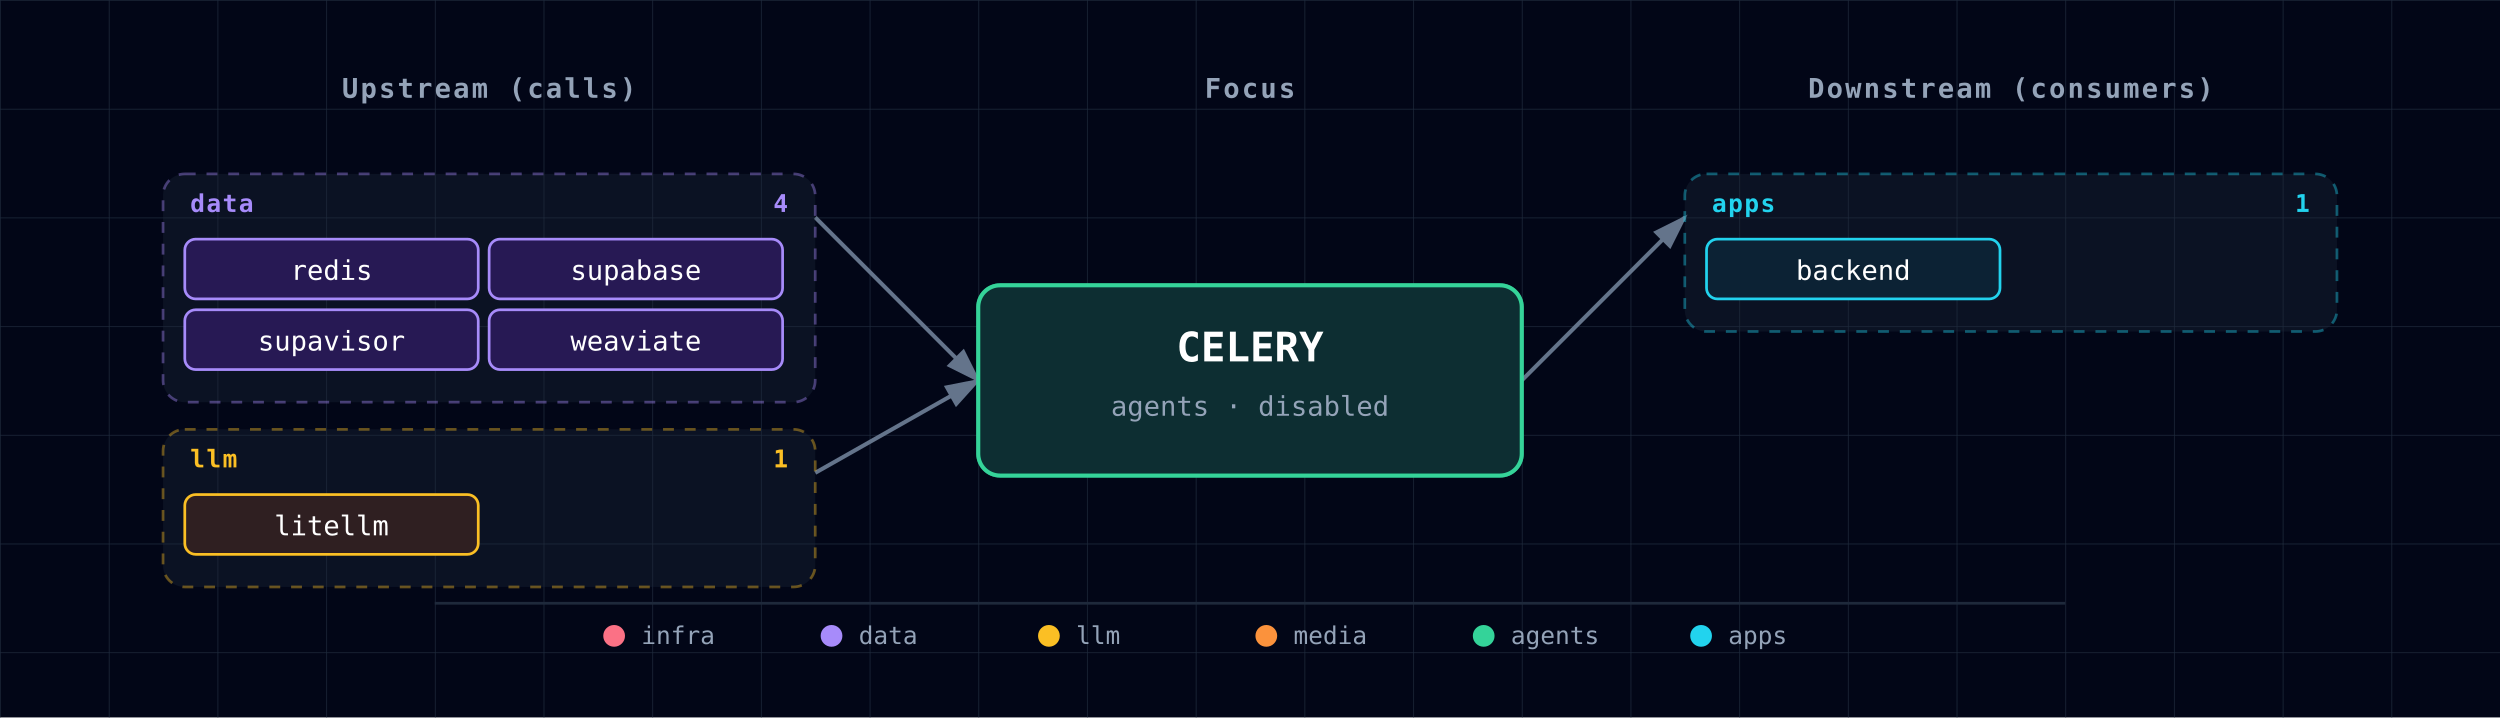
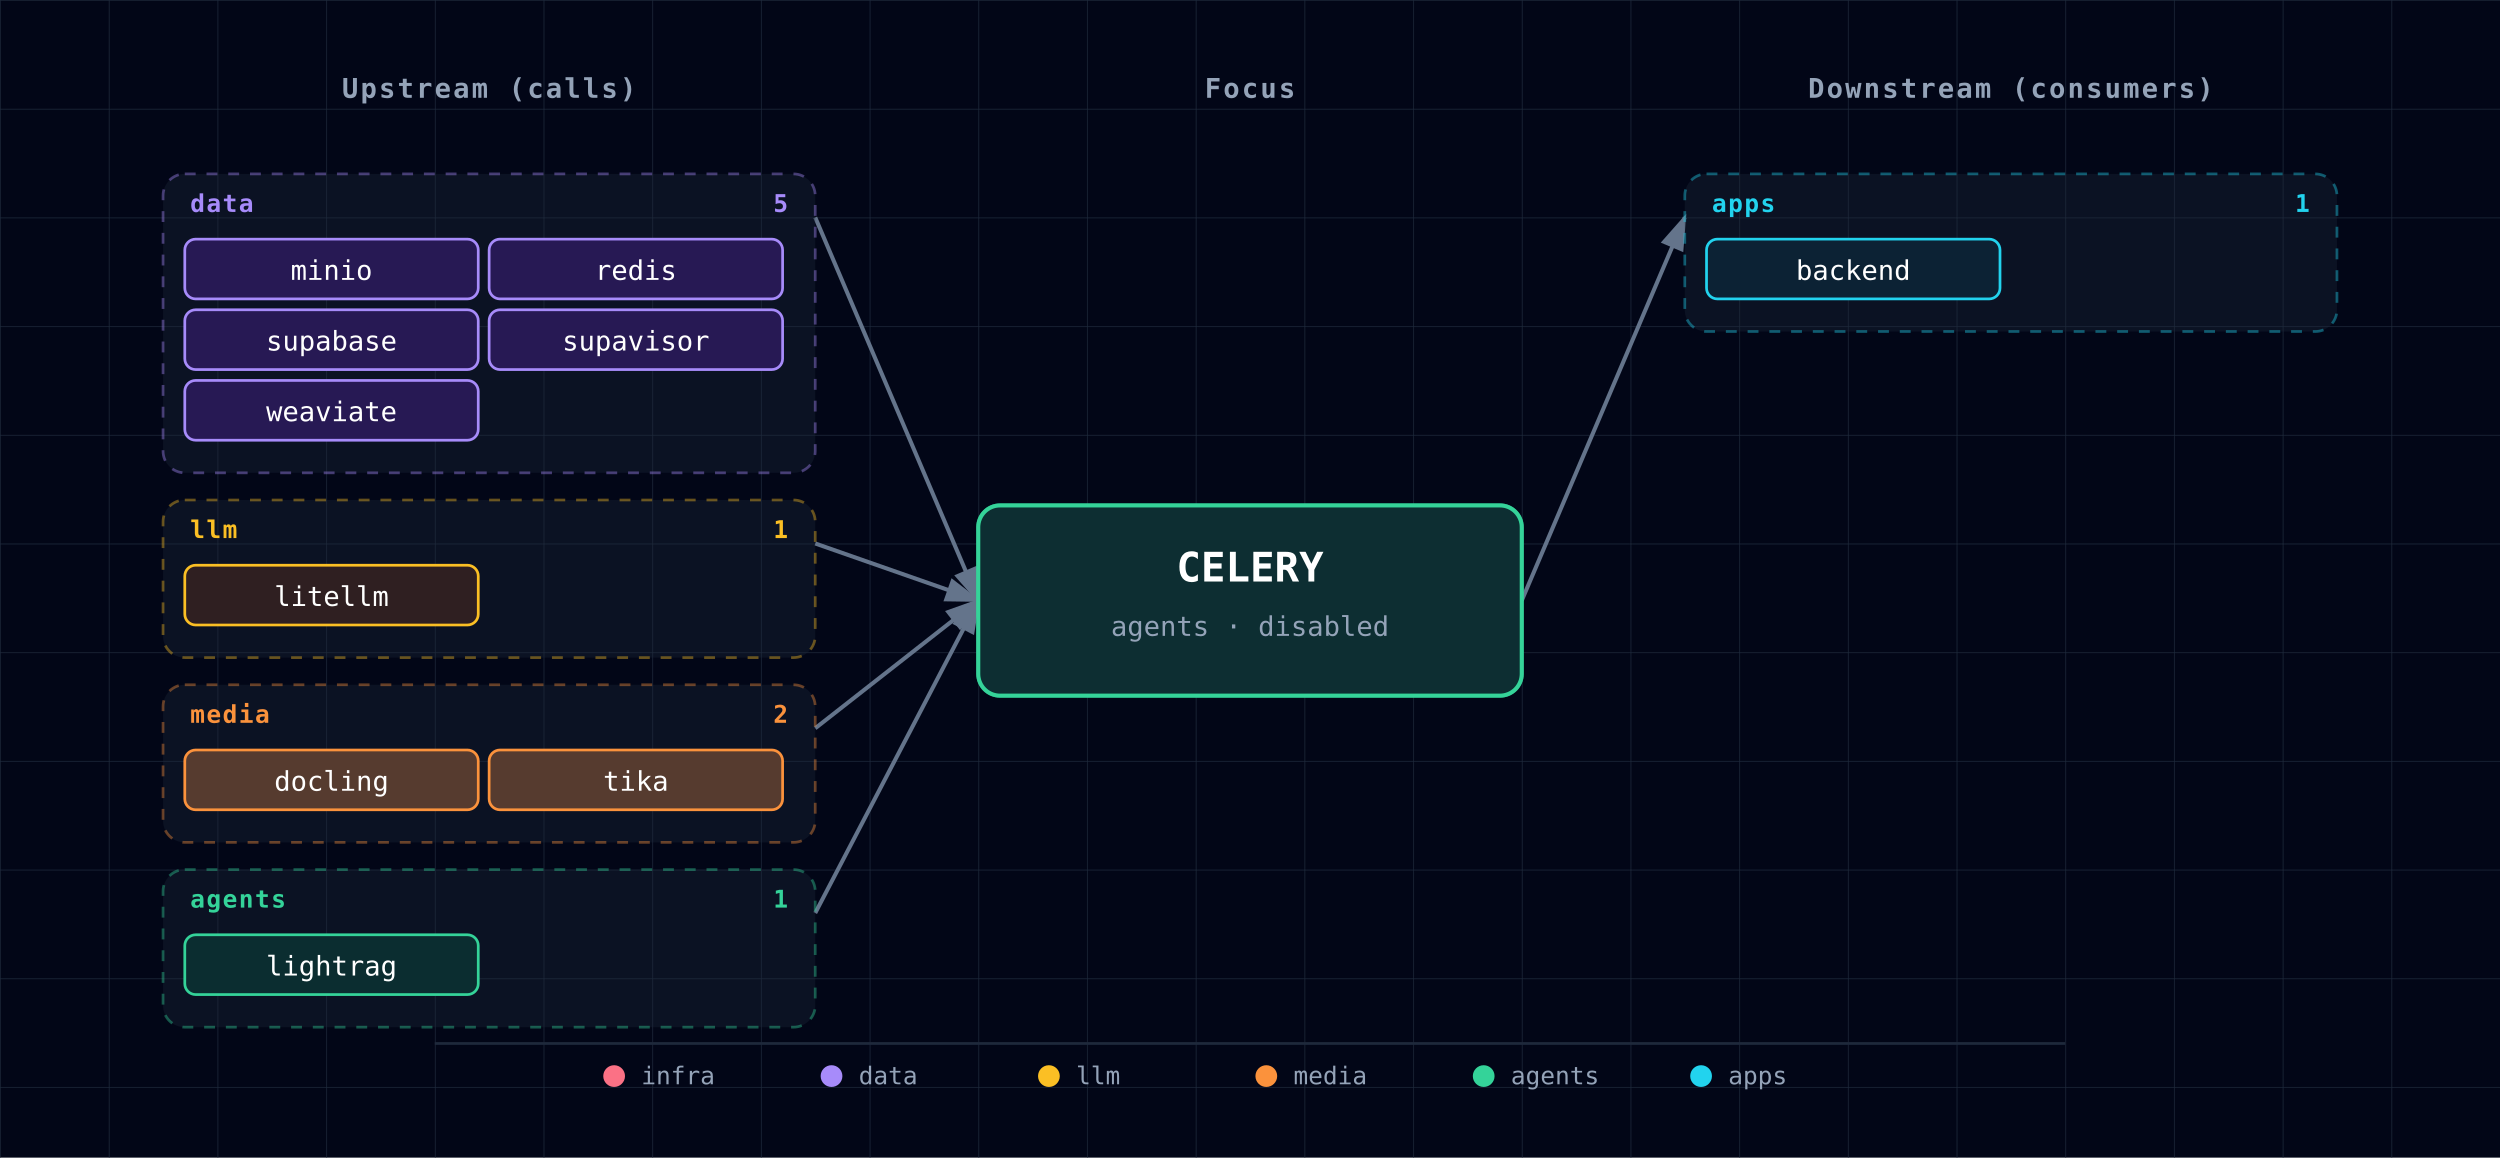
- <svg xmlns="http://www.w3.org/2000/svg" viewBox="0 0 920 264" font-family="'JetBrains Mono', 'Fira Code', Menlo, Consolas, monospace">
+ <svg xmlns="http://www.w3.org/2000/svg" viewBox="0 0 920 426" font-family="'JetBrains Mono', 'Fira Code', Menlo, Consolas, monospace">
  <defs>
    <pattern id="grid" width="40" height="40" patternUnits="userSpaceOnUse">
      <path d="M 40 0 L 0 0 0 40" fill="none" stroke="#1e293b" stroke-width="0.5" />
    </pattern>
    <marker id="arrowhead" markerWidth="9" markerHeight="6" refX="8" refY="3" orient="auto">
      <polygon points="0 0, 9 3, 0 6" fill="#64748b" />
    </marker>
    <filter id="focus-glow" x="-50%" y="-50%" width="200%" height="200%">
      <feGaussianBlur in="SourceAlpha" stdDeviation="6" />
      <feFlood flood-color="#34d399" flood-opacity="0.6" />
      <feComposite in2="SourceAlpha" operator="in" />
      <feMerge>
        <feMergeNode />
        <feMergeNode in="SourceGraphic" />
      </feMerge>
    </filter>
  </defs>
-   <rect width="920" height="264" fill="#020617" />
-   <rect width="920" height="264" fill="url(#grid)" />
+   <rect width="920" height="426" fill="#020617" />
+   <rect width="920" height="426" fill="url(#grid)" />
  <text x="180" y="36" fill="#94a3b8" font-size="10" font-weight="600" text-anchor="middle" letter-spacing="0.08em">Upstream (calls)</text>
  <text x="460" y="36" fill="#94a3b8" font-size="10" font-weight="600" text-anchor="middle" letter-spacing="0.08em">Focus</text>
  <text x="740" y="36" fill="#94a3b8" font-size="10" font-weight="600" text-anchor="middle" letter-spacing="0.08em">Downstream (consumers)</text>
-   <line x1="300" y1="80" x2="360" y2="140" stroke="#64748b" stroke-width="1.5" marker-end="url(#arrowhead)" />
-   <line x1="300" y1="174" x2="360" y2="140" stroke="#64748b" stroke-width="1.5" marker-end="url(#arrowhead)" />
-   <line x1="560" y1="140" x2="620" y2="80" stroke="#64748b" stroke-width="1.5" marker-end="url(#arrowhead)" />
+   <line x1="300" y1="80" x2="360" y2="221" stroke="#64748b" stroke-width="1.5" marker-end="url(#arrowhead)" />
+   <line x1="300" y1="200" x2="360" y2="221" stroke="#64748b" stroke-width="1.5" marker-end="url(#arrowhead)" />
+   <line x1="300" y1="268" x2="360" y2="221" stroke="#64748b" stroke-width="1.5" marker-end="url(#arrowhead)" />
+   <line x1="300" y1="336" x2="360" y2="221" stroke="#64748b" stroke-width="1.5" marker-end="url(#arrowhead)" />
+   <line x1="560" y1="221" x2="620" y2="80" stroke="#64748b" stroke-width="1.5" marker-end="url(#arrowhead)" />
  <g>
    <g class="cluster">
-       <rect x="60" y="64" width="240" height="84" rx="8" fill="rgba(30,41,59,0.35)" stroke="#a78bfa" stroke-width="1" stroke-dasharray="4,4" stroke-opacity="0.4" />
+       <rect x="60" y="64" width="240" height="110" rx="8" fill="rgba(30,41,59,0.35)" stroke="#a78bfa" stroke-width="1" stroke-dasharray="4,4" stroke-opacity="0.4" />
      <text x="70" y="78" fill="#a78bfa" font-size="9" font-weight="700" text-anchor="start" style="letter-spacing:0.06em;text-transform:uppercase;">data</text>
-       <text x="290" y="78" fill="#a78bfa" font-size="9" font-weight="600" text-anchor="end">4</text>
+       <text x="290" y="78" fill="#a78bfa" font-size="9" font-weight="600" text-anchor="end">5</text>
    </g>
    <g>
      <rect x="68" y="88" width="108" height="22" rx="4" fill="#0f172a" />
      <rect x="68" y="88" width="108" height="22" rx="4" fill="rgba(76, 29, 149, 0.4)" stroke="#a78bfa" stroke-width="1" />
-       <text x="122" y="103" fill="white" font-size="10" text-anchor="middle">redis</text>
+       <text x="122" y="103" fill="white" font-size="10" text-anchor="middle">minio</text>
    </g>
    <g>
      <rect x="180" y="88" width="108" height="22" rx="4" fill="#0f172a" />
      <rect x="180" y="88" width="108" height="22" rx="4" fill="rgba(76, 29, 149, 0.4)" stroke="#a78bfa" stroke-width="1" />
-       <text x="234" y="103" fill="white" font-size="10" text-anchor="middle">supabase</text>
+       <text x="234" y="103" fill="white" font-size="10" text-anchor="middle">redis</text>
    </g>
    <g>
      <rect x="68" y="114" width="108" height="22" rx="4" fill="#0f172a" />
      <rect x="68" y="114" width="108" height="22" rx="4" fill="rgba(76, 29, 149, 0.4)" stroke="#a78bfa" stroke-width="1" />
-       <text x="122" y="129" fill="white" font-size="10" text-anchor="middle">supavisor</text>
+       <text x="122" y="129" fill="white" font-size="10" text-anchor="middle">supabase</text>
    </g>
    <g>
      <rect x="180" y="114" width="108" height="22" rx="4" fill="#0f172a" />
      <rect x="180" y="114" width="108" height="22" rx="4" fill="rgba(76, 29, 149, 0.4)" stroke="#a78bfa" stroke-width="1" />
-       <text x="234" y="129" fill="white" font-size="10" text-anchor="middle">weaviate</text>
+       <text x="234" y="129" fill="white" font-size="10" text-anchor="middle">supavisor</text>
+     </g>
+     <g>
+       <rect x="68" y="140" width="108" height="22" rx="4" fill="#0f172a" />
+       <rect x="68" y="140" width="108" height="22" rx="4" fill="rgba(76, 29, 149, 0.4)" stroke="#a78bfa" stroke-width="1" />
+       <text x="122" y="155" fill="white" font-size="10" text-anchor="middle">weaviate</text>
    </g>
    <g class="cluster">
-       <rect x="60" y="158" width="240" height="58" rx="8" fill="rgba(30,41,59,0.35)" stroke="#fbbf24" stroke-width="1" stroke-dasharray="4,4" stroke-opacity="0.4" />
-       <text x="70" y="172" fill="#fbbf24" font-size="9" font-weight="700" text-anchor="start" style="letter-spacing:0.06em;text-transform:uppercase;">llm</text>
-       <text x="290" y="172" fill="#fbbf24" font-size="9" font-weight="600" text-anchor="end">1</text>
+       <rect x="60" y="184" width="240" height="58" rx="8" fill="rgba(30,41,59,0.35)" stroke="#fbbf24" stroke-width="1" stroke-dasharray="4,4" stroke-opacity="0.4" />
+       <text x="70" y="198" fill="#fbbf24" font-size="9" font-weight="700" text-anchor="start" style="letter-spacing:0.06em;text-transform:uppercase;">llm</text>
+       <text x="290" y="198" fill="#fbbf24" font-size="9" font-weight="600" text-anchor="end">1</text>
    </g>
    <g>
-       <rect x="68" y="182" width="108" height="22" rx="4" fill="#0f172a" />
-       <rect x="68" y="182" width="108" height="22" rx="4" fill="rgba(120, 53, 15, 0.3)" stroke="#fbbf24" stroke-width="1" />
-       <text x="122" y="197" fill="white" font-size="10" text-anchor="middle">litellm</text>
+       <rect x="68" y="208" width="108" height="22" rx="4" fill="#0f172a" />
+       <rect x="68" y="208" width="108" height="22" rx="4" fill="rgba(120, 53, 15, 0.3)" stroke="#fbbf24" stroke-width="1" />
+       <text x="122" y="223" fill="white" font-size="10" text-anchor="middle">litellm</text>
+     </g>
+     <g class="cluster">
+       <rect x="60" y="252" width="240" height="58" rx="8" fill="rgba(30,41,59,0.35)" stroke="#fb923c" stroke-width="1" stroke-dasharray="4,4" stroke-opacity="0.4" />
+       <text x="70" y="266" fill="#fb923c" font-size="9" font-weight="700" text-anchor="start" style="letter-spacing:0.06em;text-transform:uppercase;">media</text>
+       <text x="290" y="266" fill="#fb923c" font-size="9" font-weight="600" text-anchor="end">2</text>
+     </g>
+     <g>
+       <rect x="68" y="276" width="108" height="22" rx="4" fill="#0f172a" />
+       <rect x="68" y="276" width="108" height="22" rx="4" fill="rgba(251, 146, 60, 0.3)" stroke="#fb923c" stroke-width="1" />
+       <text x="122" y="291" fill="white" font-size="10" text-anchor="middle">docling</text>
+     </g>
+     <g>
+       <rect x="180" y="276" width="108" height="22" rx="4" fill="#0f172a" />
+       <rect x="180" y="276" width="108" height="22" rx="4" fill="rgba(251, 146, 60, 0.3)" stroke="#fb923c" stroke-width="1" />
+       <text x="234" y="291" fill="white" font-size="10" text-anchor="middle">tika</text>
+     </g>
+     <g class="cluster">
+       <rect x="60" y="320" width="240" height="58" rx="8" fill="rgba(30,41,59,0.35)" stroke="#34d399" stroke-width="1" stroke-dasharray="4,4" stroke-opacity="0.4" />
+       <text x="70" y="334" fill="#34d399" font-size="9" font-weight="700" text-anchor="start" style="letter-spacing:0.06em;text-transform:uppercase;">agents</text>
+       <text x="290" y="334" fill="#34d399" font-size="9" font-weight="600" text-anchor="end">1</text>
+     </g>
+     <g>
+       <rect x="68" y="344" width="108" height="22" rx="4" fill="#0f172a" />
+       <rect x="68" y="344" width="108" height="22" rx="4" fill="rgba(6, 78, 59, 0.4)" stroke="#34d399" stroke-width="1" />
+       <text x="122" y="359" fill="white" font-size="10" text-anchor="middle">lightrag</text>
    </g>
  </g>
  <g>
    <g class="cluster">
      <rect x="620" y="64" width="240" height="58" rx="8" fill="rgba(30,41,59,0.35)" stroke="#22d3ee" stroke-width="1" stroke-dasharray="4,4" stroke-opacity="0.4" />
      <text x="630" y="78" fill="#22d3ee" font-size="9" font-weight="700" text-anchor="start" style="letter-spacing:0.06em;text-transform:uppercase;">apps</text>
      <text x="850" y="78" fill="#22d3ee" font-size="9" font-weight="600" text-anchor="end">1</text>
    </g>
    <g>
      <rect x="628" y="88" width="108" height="22" rx="4" fill="#0f172a" />
      <rect x="628" y="88" width="108" height="22" rx="4" fill="rgba(8, 51, 68, 0.4)" stroke="#22d3ee" stroke-width="1" />
      <text x="682" y="103" fill="white" font-size="10" text-anchor="middle">backend</text>
    </g>
  </g>
  <g class="focus" filter="url(#focus-glow)">
-     <rect x="360" y="105" width="200" height="70" rx="8" fill="#0f172a" />
-     <rect x="360" y="105" width="200" height="70" rx="8" fill="rgba(6, 78, 59, 0.4)" stroke="#34d399" stroke-width="1.5" />
-     <text x="460" y="133" fill="white" font-size="15" font-weight="700" text-anchor="middle">CELERY</text>
-     <text x="460" y="153" fill="#94a3b8" font-size="10" text-anchor="middle">agents · disabled</text>
+     <rect x="360" y="186" width="200" height="70" rx="8" fill="#0f172a" />
+     <rect x="360" y="186" width="200" height="70" rx="8" fill="rgba(6, 78, 59, 0.4)" stroke="#34d399" stroke-width="1.5" />
+     <text x="460" y="214" fill="white" font-size="15" font-weight="700" text-anchor="middle">CELERY</text>
+     <text x="460" y="234" fill="#94a3b8" font-size="10" text-anchor="middle">agents · disabled</text>
  </g>
  <g class="legend">
-     <line x1="160" y1="222" x2="760" y2="222" stroke="#1e293b" stroke-width="1" />
-     <circle cx="226" cy="234" r="4" fill="#fb7185" />
-     <text x="236" y="237" fill="#94a3b8" font-size="9" font-weight="400" text-anchor="start">infra</text>
-     <circle cx="306" cy="234" r="4" fill="#a78bfa" />
-     <text x="316" y="237" fill="#94a3b8" font-size="9" font-weight="400" text-anchor="start">data</text>
-     <circle cx="386" cy="234" r="4" fill="#fbbf24" />
-     <text x="396" y="237" fill="#94a3b8" font-size="9" font-weight="400" text-anchor="start">llm</text>
-     <circle cx="466" cy="234" r="4" fill="#fb923c" />
-     <text x="476" y="237" fill="#94a3b8" font-size="9" font-weight="400" text-anchor="start">media</text>
-     <circle cx="546" cy="234" r="4" fill="#34d399" />
-     <text x="556" y="237" fill="#94a3b8" font-size="9" font-weight="400" text-anchor="start">agents</text>
-     <circle cx="626" cy="234" r="4" fill="#22d3ee" />
-     <text x="636" y="237" fill="#94a3b8" font-size="9" font-weight="400" text-anchor="start">apps</text>
+     <line x1="160" y1="384" x2="760" y2="384" stroke="#1e293b" stroke-width="1" />
+     <circle cx="226" cy="396" r="4" fill="#fb7185" />
+     <text x="236" y="399" fill="#94a3b8" font-size="9" font-weight="400" text-anchor="start">infra</text>
+     <circle cx="306" cy="396" r="4" fill="#a78bfa" />
+     <text x="316" y="399" fill="#94a3b8" font-size="9" font-weight="400" text-anchor="start">data</text>
+     <circle cx="386" cy="396" r="4" fill="#fbbf24" />
+     <text x="396" y="399" fill="#94a3b8" font-size="9" font-weight="400" text-anchor="start">llm</text>
+     <circle cx="466" cy="396" r="4" fill="#fb923c" />
+     <text x="476" y="399" fill="#94a3b8" font-size="9" font-weight="400" text-anchor="start">media</text>
+     <circle cx="546" cy="396" r="4" fill="#34d399" />
+     <text x="556" y="399" fill="#94a3b8" font-size="9" font-weight="400" text-anchor="start">agents</text>
+     <circle cx="626" cy="396" r="4" fill="#22d3ee" />
+     <text x="636" y="399" fill="#94a3b8" font-size="9" font-weight="400" text-anchor="start">apps</text>
  </g>
</svg>
